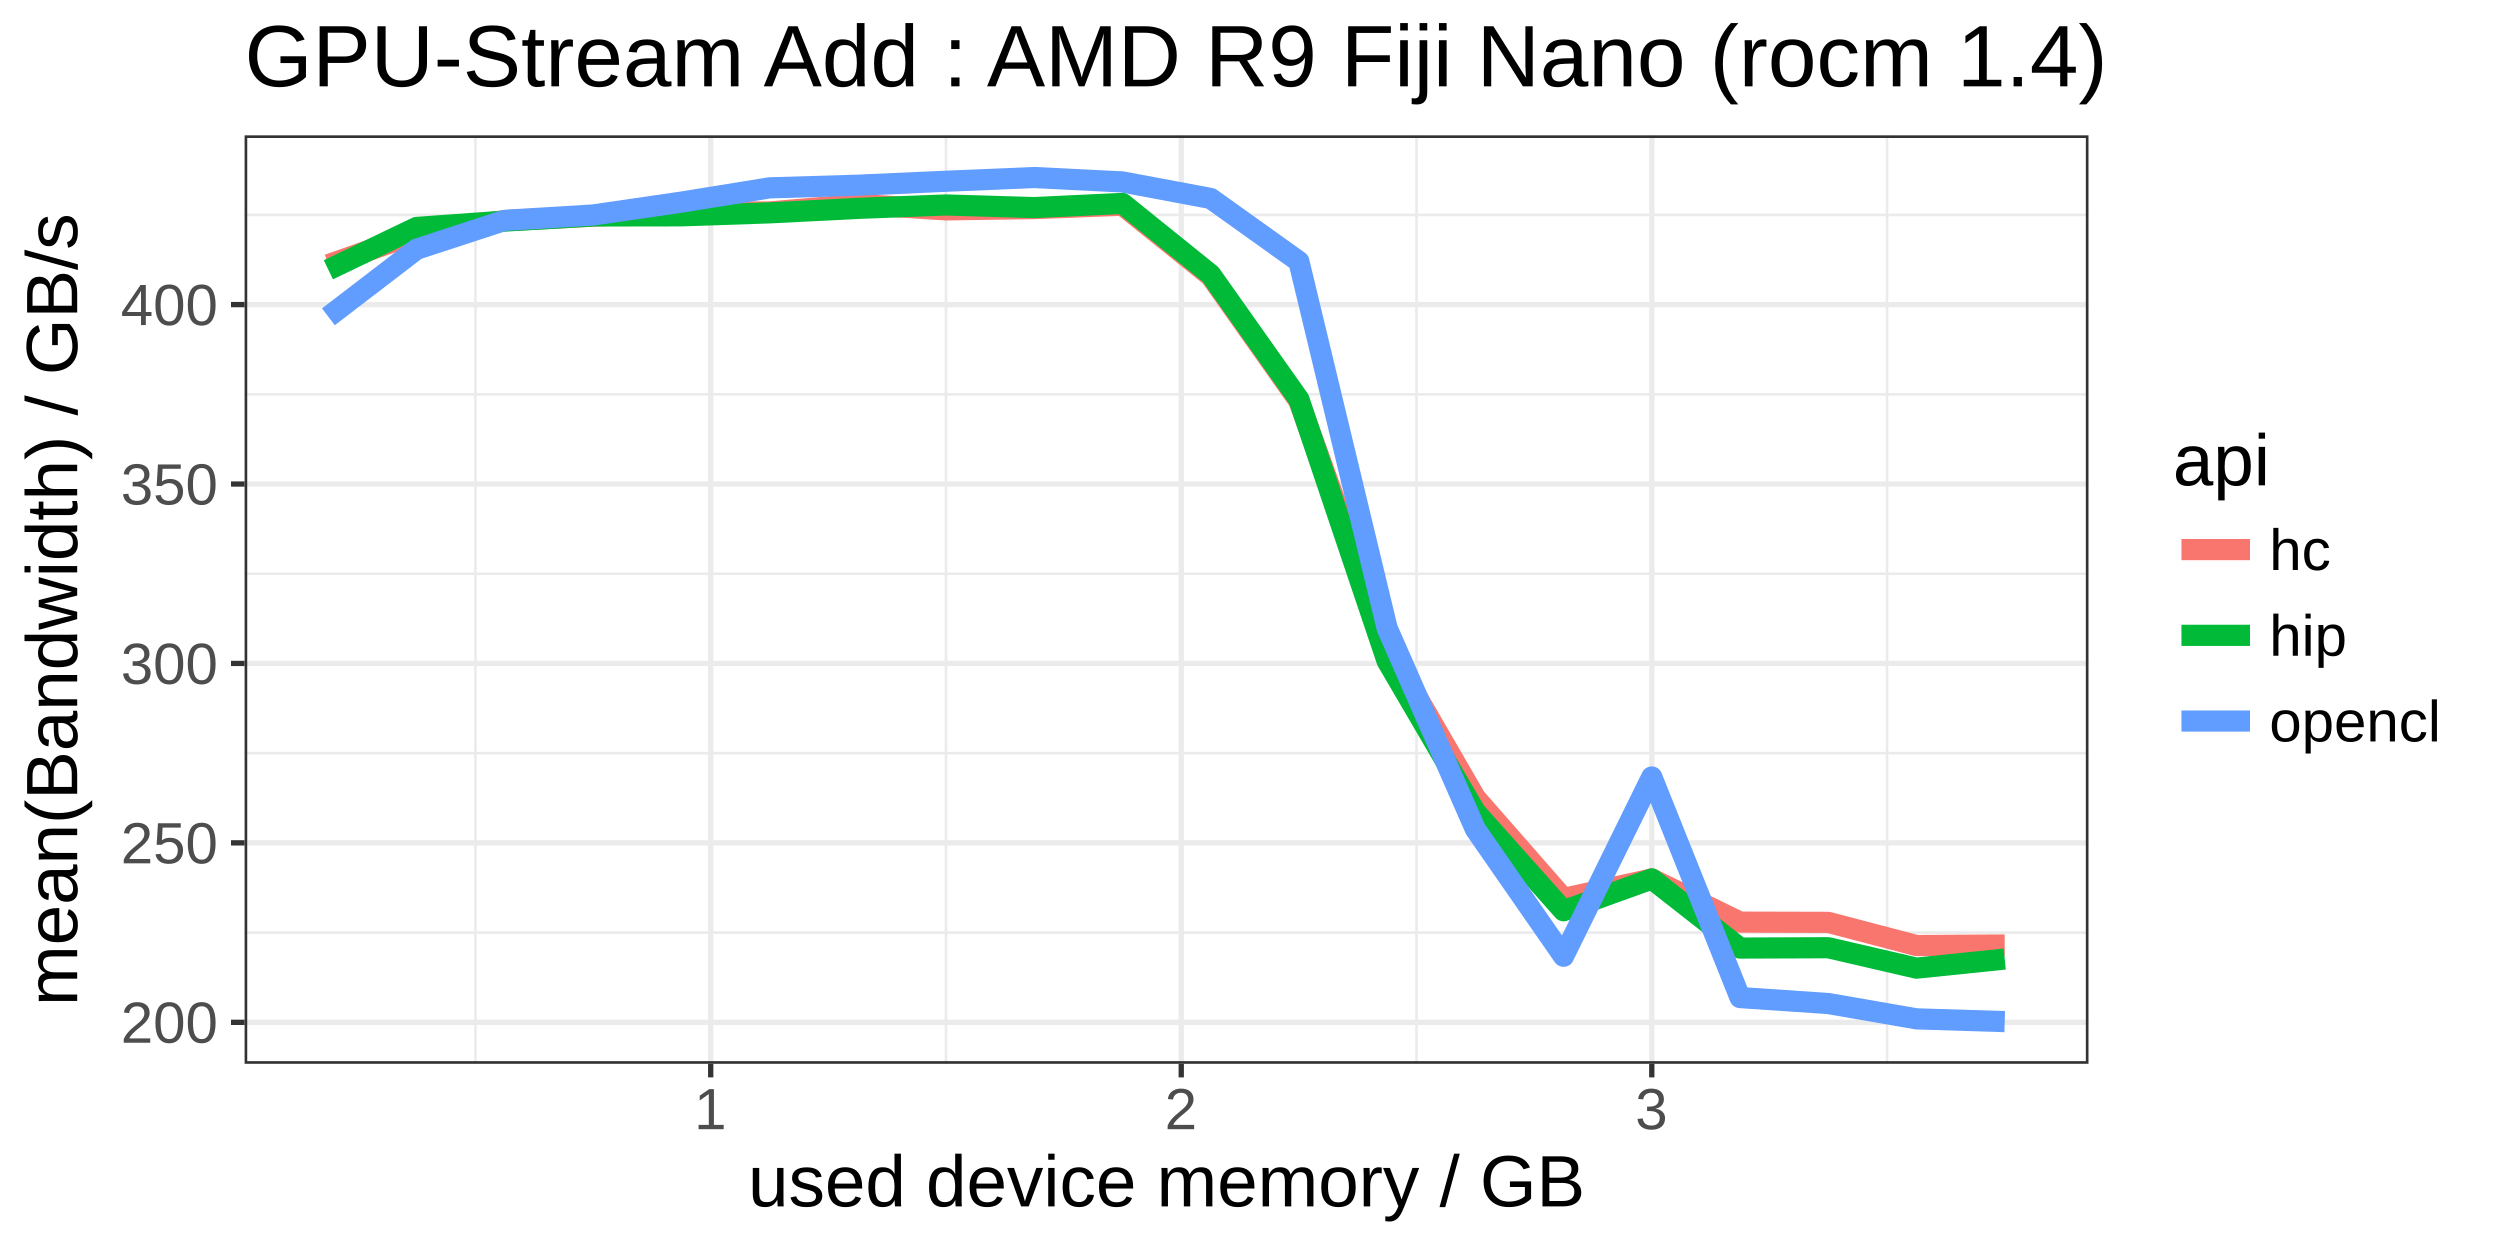
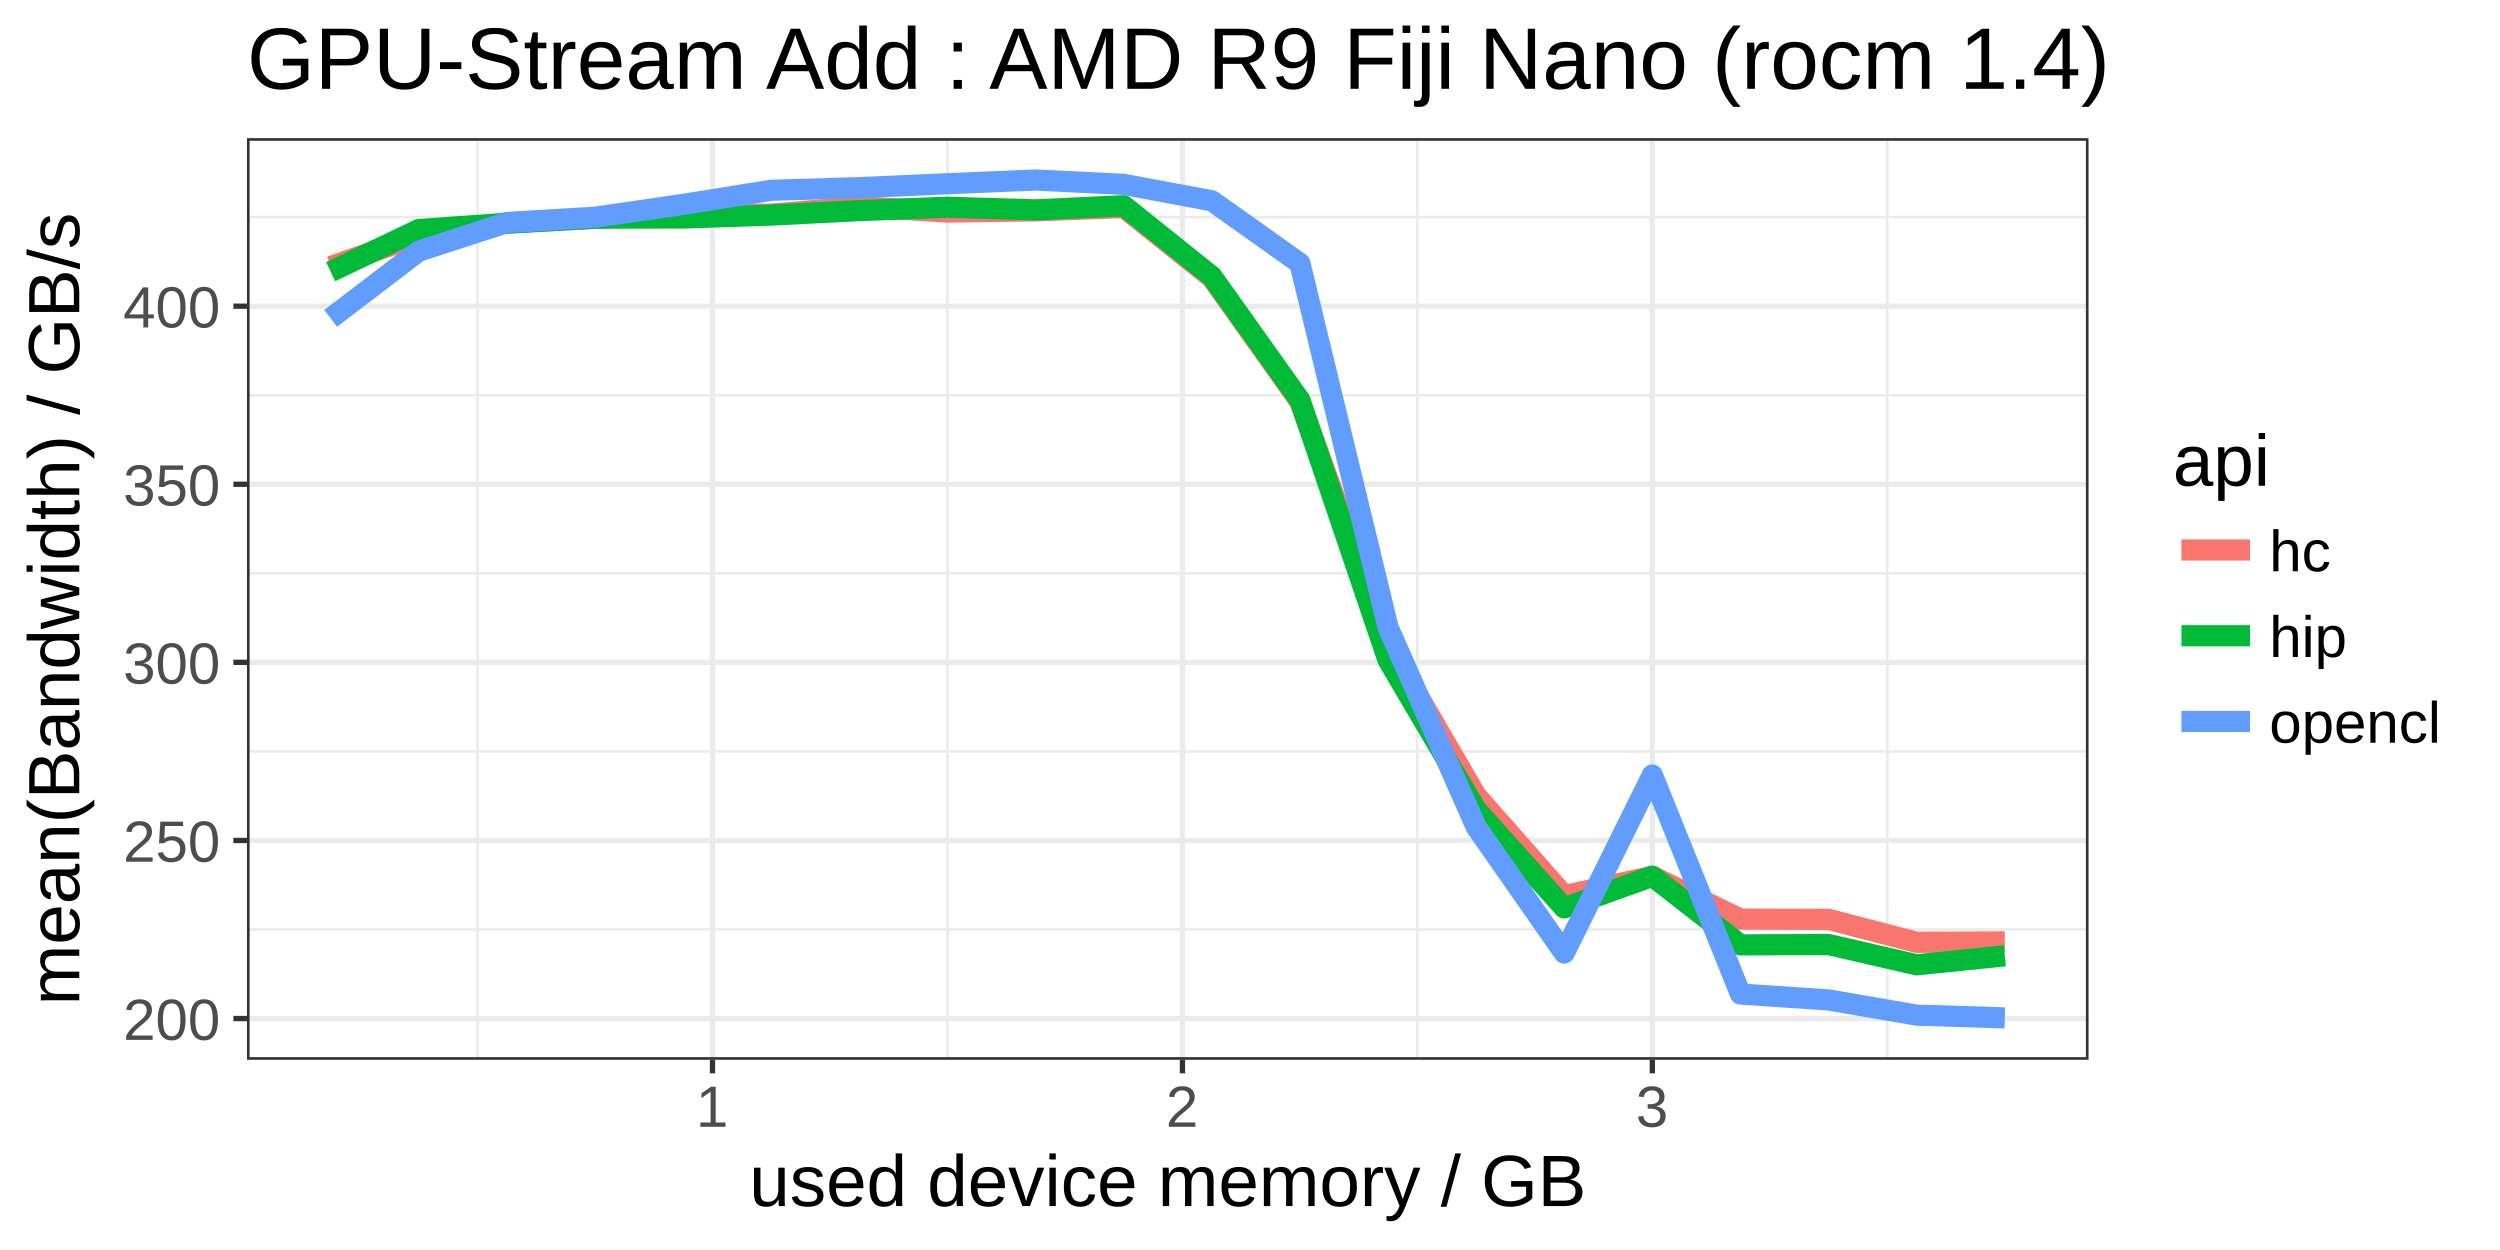
<svg xmlns="http://www.w3.org/2000/svg" viewBox="0 0 504.00 252.00">
  <defs>
    <style type="text/css">
    line, polyline, path, rect, circle {
      fill: none;
      stroke: #000000;
      stroke-linecap: round;
      stroke-linejoin: round;
      stroke-miterlimit: 10.00;
    }
  </style>
  </defs>
  <rect width="100%" height="100%" style="stroke: none; fill: #FFFFFF;" />
  <rect x="0.00" y="0.00" width="504.00" height="252.00" style="stroke-width: 1.07; stroke: #FFFFFF; fill: #FFFFFF;" />
  <defs>
    <clipPath id="cp1">
-       <rect x="49.31" y="27.28" width="371.73" height="187.18" />
+       <rect x="49.79" y="27.85" width="371.26" height="185.80" />
    </clipPath>
  </defs>
-   <rect x="49.31" y="27.28" width="371.73" height="187.18" style="stroke-width: 1.07; stroke: none; fill: #FFFFFF;" clip-path="url(#cp1)" />
-   <polyline points="49.31,188.01 421.04,188.01 " style="stroke-width: 0.53; stroke: #EBEBEB; stroke-linecap: butt;" clip-path="url(#cp1)" />
-   <polyline points="49.31,151.84 421.04,151.84 " style="stroke-width: 0.53; stroke: #EBEBEB; stroke-linecap: butt;" clip-path="url(#cp1)" />
-   <polyline points="49.31,115.67 421.04,115.67 " style="stroke-width: 0.53; stroke: #EBEBEB; stroke-linecap: butt;" clip-path="url(#cp1)" />
-   <polyline points="49.31,79.50 421.04,79.50 " style="stroke-width: 0.53; stroke: #EBEBEB; stroke-linecap: butt;" clip-path="url(#cp1)" />
-   <polyline points="49.31,43.33 421.04,43.33 " style="stroke-width: 0.53; stroke: #EBEBEB; stroke-linecap: butt;" clip-path="url(#cp1)" />
-   <polyline points="95.85,214.46 95.85,27.28 " style="stroke-width: 0.53; stroke: #EBEBEB; stroke-linecap: butt;" clip-path="url(#cp1)" />
-   <polyline points="190.71,214.46 190.71,27.28 " style="stroke-width: 0.53; stroke: #EBEBEB; stroke-linecap: butt;" clip-path="url(#cp1)" />
-   <polyline points="285.57,214.46 285.57,27.28 " style="stroke-width: 0.53; stroke: #EBEBEB; stroke-linecap: butt;" clip-path="url(#cp1)" />
-   <polyline points="380.43,214.46 380.43,27.28 " style="stroke-width: 0.53; stroke: #EBEBEB; stroke-linecap: butt;" clip-path="url(#cp1)" />
-   <polyline points="49.31,206.10 421.04,206.10 " style="stroke-width: 1.07; stroke: #EBEBEB; stroke-linecap: butt;" clip-path="url(#cp1)" />
-   <polyline points="49.31,169.92 421.04,169.92 " style="stroke-width: 1.07; stroke: #EBEBEB; stroke-linecap: butt;" clip-path="url(#cp1)" />
-   <polyline points="49.31,133.75 421.04,133.75 " style="stroke-width: 1.07; stroke: #EBEBEB; stroke-linecap: butt;" clip-path="url(#cp1)" />
-   <polyline points="49.31,97.58 421.04,97.58 " style="stroke-width: 1.07; stroke: #EBEBEB; stroke-linecap: butt;" clip-path="url(#cp1)" />
-   <polyline points="49.31,61.41 421.04,61.41 " style="stroke-width: 1.07; stroke: #EBEBEB; stroke-linecap: butt;" clip-path="url(#cp1)" />
-   <polyline points="143.28,214.46 143.28,27.28 " style="stroke-width: 1.07; stroke: #EBEBEB; stroke-linecap: butt;" clip-path="url(#cp1)" />
-   <polyline points="238.14,214.46 238.14,27.28 " style="stroke-width: 1.07; stroke: #EBEBEB; stroke-linecap: butt;" clip-path="url(#cp1)" />
-   <polyline points="333.00,214.46 333.00,27.28 " style="stroke-width: 1.07; stroke: #EBEBEB; stroke-linecap: butt;" clip-path="url(#cp1)" />
-   <polyline points="66.20,53.36 83.99,47.08 101.78,44.48 119.56,43.57 137.35,42.77 155.14,42.73 172.92,41.20 190.71,42.31 208.50,42.05 226.28,41.37 244.07,55.67 261.85,80.83 279.64,130.07 297.43,160.82 315.21,181.13 333.00,177.20 350.79,185.90 368.57,185.95 386.36,190.62 404.15,190.51 " style="stroke-width: 4.27; stroke: #F8766D; stroke-linecap: butt;" clip-path="url(#cp1)" />
-   <polyline points="66.20,54.39 83.99,45.85 101.78,44.57 119.56,43.54 137.35,43.51 155.14,42.91 172.92,42.01 190.71,41.32 208.50,41.85 226.28,41.01 244.07,55.35 261.85,80.51 279.64,133.26 297.43,163.67 315.21,183.61 333.00,177.19 350.79,191.13 368.57,191.06 386.36,195.18 404.15,193.34 " style="stroke-width: 4.27; stroke: #00BA38; stroke-linecap: butt;" clip-path="url(#cp1)" />
-   <polyline points="66.20,63.87 83.99,50.24 101.78,44.42 119.56,43.34 137.35,40.75 155.14,37.87 172.92,37.34 190.71,36.54 208.50,35.79 226.28,36.68 244.07,40.01 261.85,52.71 279.64,126.62 297.43,167.16 315.21,192.78 333.00,156.64 350.79,201.11 368.57,202.31 386.36,205.40 404.15,205.96 " style="stroke-width: 4.27; stroke: #619CFF; stroke-linecap: butt;" clip-path="url(#cp1)" />
-   <rect x="49.31" y="27.28" width="371.73" height="187.18" style="stroke-width: 1.07; stroke: #333333;" clip-path="url(#cp1)" />
+   <rect x="49.79" y="27.85" width="371.26" height="185.80" style="stroke-width: 1.07; stroke: none; fill: #FFFFFF;" clip-path="url(#cp1)" />
+   <polyline points="49.79,187.39 421.04,187.39 " style="stroke-width: 0.53; stroke: #EBEBEB; stroke-linecap: butt;" clip-path="url(#cp1)" />
+   <polyline points="49.79,151.49 421.04,151.49 " style="stroke-width: 0.53; stroke: #EBEBEB; stroke-linecap: butt;" clip-path="url(#cp1)" />
+   <polyline points="49.79,115.58 421.04,115.58 " style="stroke-width: 0.53; stroke: #EBEBEB; stroke-linecap: butt;" clip-path="url(#cp1)" />
+   <polyline points="49.79,79.68 421.04,79.68 " style="stroke-width: 0.53; stroke: #EBEBEB; stroke-linecap: butt;" clip-path="url(#cp1)" />
+   <polyline points="49.79,43.77 421.04,43.77 " style="stroke-width: 0.53; stroke: #EBEBEB; stroke-linecap: butt;" clip-path="url(#cp1)" />
+   <polyline points="96.27,213.65 96.27,27.85 " style="stroke-width: 0.53; stroke: #EBEBEB; stroke-linecap: butt;" clip-path="url(#cp1)" />
+   <polyline points="191.01,213.65 191.01,27.85 " style="stroke-width: 0.53; stroke: #EBEBEB; stroke-linecap: butt;" clip-path="url(#cp1)" />
+   <polyline points="285.74,213.65 285.74,27.85 " style="stroke-width: 0.53; stroke: #EBEBEB; stroke-linecap: butt;" clip-path="url(#cp1)" />
+   <polyline points="380.48,213.65 380.48,27.85 " style="stroke-width: 0.53; stroke: #EBEBEB; stroke-linecap: butt;" clip-path="url(#cp1)" />
+   <polyline points="49.79,205.34 421.04,205.34 " style="stroke-width: 1.07; stroke: #EBEBEB; stroke-linecap: butt;" clip-path="url(#cp1)" />
+   <polyline points="49.79,169.44 421.04,169.44 " style="stroke-width: 1.07; stroke: #EBEBEB; stroke-linecap: butt;" clip-path="url(#cp1)" />
+   <polyline points="49.79,133.53 421.04,133.53 " style="stroke-width: 1.07; stroke: #EBEBEB; stroke-linecap: butt;" clip-path="url(#cp1)" />
+   <polyline points="49.79,97.63 421.04,97.63 " style="stroke-width: 1.07; stroke: #EBEBEB; stroke-linecap: butt;" clip-path="url(#cp1)" />
+   <polyline points="49.79,61.73 421.04,61.73 " style="stroke-width: 1.07; stroke: #EBEBEB; stroke-linecap: butt;" clip-path="url(#cp1)" />
+   <polyline points="143.64,213.65 143.64,27.85 " style="stroke-width: 1.07; stroke: #EBEBEB; stroke-linecap: butt;" clip-path="url(#cp1)" />
+   <polyline points="238.38,213.65 238.38,27.85 " style="stroke-width: 1.07; stroke: #EBEBEB; stroke-linecap: butt;" clip-path="url(#cp1)" />
+   <polyline points="333.11,213.65 333.11,27.85 " style="stroke-width: 1.07; stroke: #EBEBEB; stroke-linecap: butt;" clip-path="url(#cp1)" />
+   <polyline points="66.66,53.73 84.43,47.50 102.19,44.92 119.95,44.02 137.72,43.21 155.48,43.18 173.24,41.66 191.01,42.76 208.77,42.51 226.53,41.83 244.30,56.03 262.06,81.00 279.82,129.87 297.59,160.40 315.35,180.56 333.11,176.66 350.88,185.29 368.64,185.35 386.40,189.98 404.17,189.88 " style="stroke-width: 4.27; stroke: #F8766D; stroke-linecap: butt;" clip-path="url(#cp1)" />
+   <polyline points="66.66,54.76 84.43,46.28 102.19,45.01 119.95,43.98 137.72,43.95 155.48,43.36 173.24,42.46 191.01,41.78 208.77,42.31 226.53,41.48 244.30,55.70 262.06,80.68 279.82,133.05 297.59,163.23 315.35,183.03 333.11,176.65 350.88,190.49 368.64,190.42 386.40,194.51 404.17,192.69 " style="stroke-width: 4.27; stroke: #00BA38; stroke-linecap: butt;" clip-path="url(#cp1)" />
+   <polyline points="66.66,64.17 84.43,50.63 102.19,44.86 119.95,43.79 137.72,41.21 155.48,38.36 173.24,37.83 191.01,37.04 208.77,36.29 226.53,37.17 244.30,40.48 262.06,53.09 279.82,126.45 297.59,166.69 315.35,192.13 333.11,156.25 350.88,200.40 368.64,201.59 386.40,204.65 404.17,205.21 " style="stroke-width: 4.27; stroke: #619CFF; stroke-linecap: butt;" clip-path="url(#cp1)" />
+   <rect x="49.79" y="27.85" width="371.26" height="185.80" style="stroke-width: 1.07; stroke: #333333;" clip-path="url(#cp1)" />
  <defs>
    <clipPath id="cp2">
      <rect x="0.00" y="0.00" width="504.00" height="252.00" />
    </clipPath>
  </defs>
  <g clip-path="url(#cp2)">
-     <text x="24.35" y="210.22" style="font-size: 8.80pt; fill: #4D4D4D; font-family: Arial;">200</text>
+     <text x="24.83" y="209.64" style="font-size: 8.80pt; fill: #4D4D4D; font-family: Arial;">200</text>
  </g>
  <g clip-path="url(#cp2)">
-     <text x="24.35" y="174.05" style="font-size: 8.80pt; fill: #4D4D4D; font-family: Arial;">250</text>
+     <text x="24.83" y="173.73" style="font-size: 8.80pt; fill: #4D4D4D; font-family: Arial;">250</text>
  </g>
  <g clip-path="url(#cp2)">
-     <text x="24.35" y="137.88" style="font-size: 8.80pt; fill: #4D4D4D; font-family: Arial;">300</text>
+     <text x="24.83" y="137.83" style="font-size: 8.80pt; fill: #4D4D4D; font-family: Arial;">300</text>
  </g>
  <g clip-path="url(#cp2)">
-     <text x="24.35" y="101.71" style="font-size: 8.80pt; fill: #4D4D4D; font-family: Arial;">350</text>
+     <text x="24.83" y="101.92" style="font-size: 8.80pt; fill: #4D4D4D; font-family: Arial;">350</text>
  </g>
  <g clip-path="url(#cp2)">
-     <text x="24.35" y="65.54" style="font-size: 8.80pt; fill: #4D4D4D; font-family: Arial;">400</text>
+     <text x="24.83" y="66.02" style="font-size: 8.80pt; fill: #4D4D4D; font-family: Arial;">400</text>
  </g>
-   <polyline points="46.57,206.10 49.31,206.10 " style="stroke-width: 1.07; stroke: #333333; stroke-linecap: butt;" clip-path="url(#cp2)" />
-   <polyline points="46.57,169.92 49.31,169.92 " style="stroke-width: 1.07; stroke: #333333; stroke-linecap: butt;" clip-path="url(#cp2)" />
-   <polyline points="46.57,133.75 49.31,133.75 " style="stroke-width: 1.07; stroke: #333333; stroke-linecap: butt;" clip-path="url(#cp2)" />
-   <polyline points="46.57,97.58 49.31,97.58 " style="stroke-width: 1.07; stroke: #333333; stroke-linecap: butt;" clip-path="url(#cp2)" />
-   <polyline points="46.57,61.41 49.31,61.41 " style="stroke-width: 1.07; stroke: #333333; stroke-linecap: butt;" clip-path="url(#cp2)" />
-   <polyline points="143.28,217.20 143.28,214.46 " style="stroke-width: 1.07; stroke: #333333; stroke-linecap: butt;" clip-path="url(#cp2)" />
-   <polyline points="238.14,217.20 238.14,214.46 " style="stroke-width: 1.07; stroke: #333333; stroke-linecap: butt;" clip-path="url(#cp2)" />
-   <polyline points="333.00,217.20 333.00,214.46 " style="stroke-width: 1.07; stroke: #333333; stroke-linecap: butt;" clip-path="url(#cp2)" />
+   <polyline points="47.05,205.34 49.79,205.34 " style="stroke-width: 1.07; stroke: #333333; stroke-linecap: butt;" clip-path="url(#cp2)" />
+   <polyline points="47.05,169.44 49.79,169.44 " style="stroke-width: 1.07; stroke: #333333; stroke-linecap: butt;" clip-path="url(#cp2)" />
+   <polyline points="47.05,133.53 49.79,133.53 " style="stroke-width: 1.07; stroke: #333333; stroke-linecap: butt;" clip-path="url(#cp2)" />
+   <polyline points="47.05,97.63 49.79,97.63 " style="stroke-width: 1.07; stroke: #333333; stroke-linecap: butt;" clip-path="url(#cp2)" />
+   <polyline points="47.05,61.73 49.79,61.73 " style="stroke-width: 1.07; stroke: #333333; stroke-linecap: butt;" clip-path="url(#cp2)" />
+   <polyline points="143.64,216.39 143.64,213.65 " style="stroke-width: 1.07; stroke: #333333; stroke-linecap: butt;" clip-path="url(#cp2)" />
+   <polyline points="238.38,216.39 238.38,213.65 " style="stroke-width: 1.07; stroke: #333333; stroke-linecap: butt;" clip-path="url(#cp2)" />
+   <polyline points="333.11,216.39 333.11,213.65 " style="stroke-width: 1.07; stroke: #333333; stroke-linecap: butt;" clip-path="url(#cp2)" />
  <g clip-path="url(#cp2)">
-     <text x="139.94" y="227.65" style="font-size: 8.80pt; fill: #4D4D4D; font-family: Arial;">1</text>
+     <text x="140.30" y="227.17" style="font-size: 8.80pt; fill: #4D4D4D; font-family: Arial;">1</text>
  </g>
  <g clip-path="url(#cp2)">
-     <text x="234.80" y="227.65" style="font-size: 8.80pt; fill: #4D4D4D; font-family: Arial;">2</text>
+     <text x="235.04" y="227.17" style="font-size: 8.80pt; fill: #4D4D4D; font-family: Arial;">2</text>
  </g>
  <g clip-path="url(#cp2)">
-     <text x="329.66" y="227.65" style="font-size: 8.80pt; fill: #4D4D4D; font-family: Arial;">3</text>
+     <text x="329.78" y="227.17" style="font-size: 8.80pt; fill: #4D4D4D; font-family: Arial;">3</text>
  </g>
  <g clip-path="url(#cp2)">
-     <text x="150.81" y="243.21" style="font-size: 11.00pt; font-family: Arial;">used device memory / GB</text>
+     <text x="151.05" y="243.15" style="font-size: 11.00pt; font-family: Arial;">used device memory / GB</text>
  </g>
  <g clip-path="url(#cp2)">
-     <text transform="translate(15.56,202.80) rotate(-90)" style="font-size: 11.00pt; font-family: Arial;"> mean(Bandwidth) / GB/s</text>
+     <text transform="translate(15.98,202.67) rotate(-90)" style="font-size: 11.00pt; font-family: Arial;"> mean(Bandwidth) / GB/s</text>
  </g>
-   <rect x="432.38" y="82.08" width="66.14" height="77.58" style="stroke-width: 1.07; stroke: none; fill: #FFFFFF;" clip-path="url(#cp2)" />
+   <rect x="432.38" y="81.75" width="66.14" height="78.00" style="stroke-width: 1.07; stroke: none; fill: #FFFFFF;" clip-path="url(#cp2)" />
  <g clip-path="url(#cp2)">
-     <text x="438.05" y="97.84" style="font-size: 11.00pt; font-family: Arial;">api</text>
+     <text x="438.05" y="97.92" style="font-size: 11.00pt; font-family: Arial;">api</text>
  </g>
-   <rect x="438.05" y="102.16" width="17.28" height="17.28" style="stroke-width: 1.07; stroke: none; fill: #FFFFFF;" clip-path="url(#cp2)" />
-   <line x1="439.78" y1="110.80" x2="453.60" y2="110.80" style="stroke-width: 4.27; stroke: #F8766D; stroke-linecap: butt;" clip-path="url(#cp2)" />
-   <rect x="438.05" y="119.44" width="17.28" height="17.28" style="stroke-width: 1.07; stroke: none; fill: #FFFFFF;" clip-path="url(#cp2)" />
-   <line x1="439.78" y1="128.08" x2="453.60" y2="128.08" style="stroke-width: 4.27; stroke: #00BA38; stroke-linecap: butt;" clip-path="url(#cp2)" />
-   <rect x="438.05" y="136.72" width="17.28" height="17.28" style="stroke-width: 1.07; stroke: none; fill: #FFFFFF;" clip-path="url(#cp2)" />
-   <line x1="439.78" y1="145.36" x2="453.60" y2="145.36" style="stroke-width: 4.27; stroke: #619CFF; stroke-linecap: butt;" clip-path="url(#cp2)" />
+   <rect x="438.05" y="102.24" width="17.28" height="17.28" style="stroke-width: 1.07; stroke: none; fill: #FFFFFF;" clip-path="url(#cp2)" />
+   <line x1="439.78" y1="110.88" x2="453.60" y2="110.88" style="stroke-width: 4.27; stroke: #F8766D; stroke-linecap: butt;" clip-path="url(#cp2)" />
+   <rect x="438.05" y="119.52" width="17.28" height="17.28" style="stroke-width: 1.07; stroke: none; fill: #FFFFFF;" clip-path="url(#cp2)" />
+   <line x1="439.78" y1="128.16" x2="453.60" y2="128.16" style="stroke-width: 4.27; stroke: #00BA38; stroke-linecap: butt;" clip-path="url(#cp2)" />
+   <rect x="438.05" y="136.80" width="17.28" height="17.28" style="stroke-width: 1.07; stroke: none; fill: #FFFFFF;" clip-path="url(#cp2)" />
+   <line x1="439.78" y1="145.44" x2="453.60" y2="145.44" style="stroke-width: 4.27; stroke: #619CFF; stroke-linecap: butt;" clip-path="url(#cp2)" />
  <g clip-path="url(#cp2)">
-     <text x="457.49" y="114.92" style="font-size: 8.80pt; font-family: Arial;">hc</text>
+     <text x="457.49" y="115.17" style="font-size: 8.80pt; font-family: Arial;">hc</text>
  </g>
  <g clip-path="url(#cp2)">
-     <text x="457.49" y="132.20" style="font-size: 8.80pt; font-family: Arial;">hip</text>
+     <text x="457.49" y="132.45" style="font-size: 8.80pt; font-family: Arial;">hip</text>
  </g>
  <g clip-path="url(#cp2)">
-     <text x="457.49" y="149.48" style="font-size: 8.80pt; font-family: Arial;">opencl</text>
+     <text x="457.49" y="149.73" style="font-size: 8.80pt; font-family: Arial;">opencl</text>
  </g>
  <g clip-path="url(#cp2)">
-     <text x="49.31" y="17.40" style="font-size: 13.20pt; font-family: Arial;">GPU-Stream Add : AMD R9 Fiji Nano (rocm 1.4)</text>
+     <text x="49.79" y="17.90" style="font-size: 13.20pt; font-family: Arial;">GPU-Stream Add : AMD R9 Fiji Nano (rocm 1.4)</text>
  </g>
</svg>
